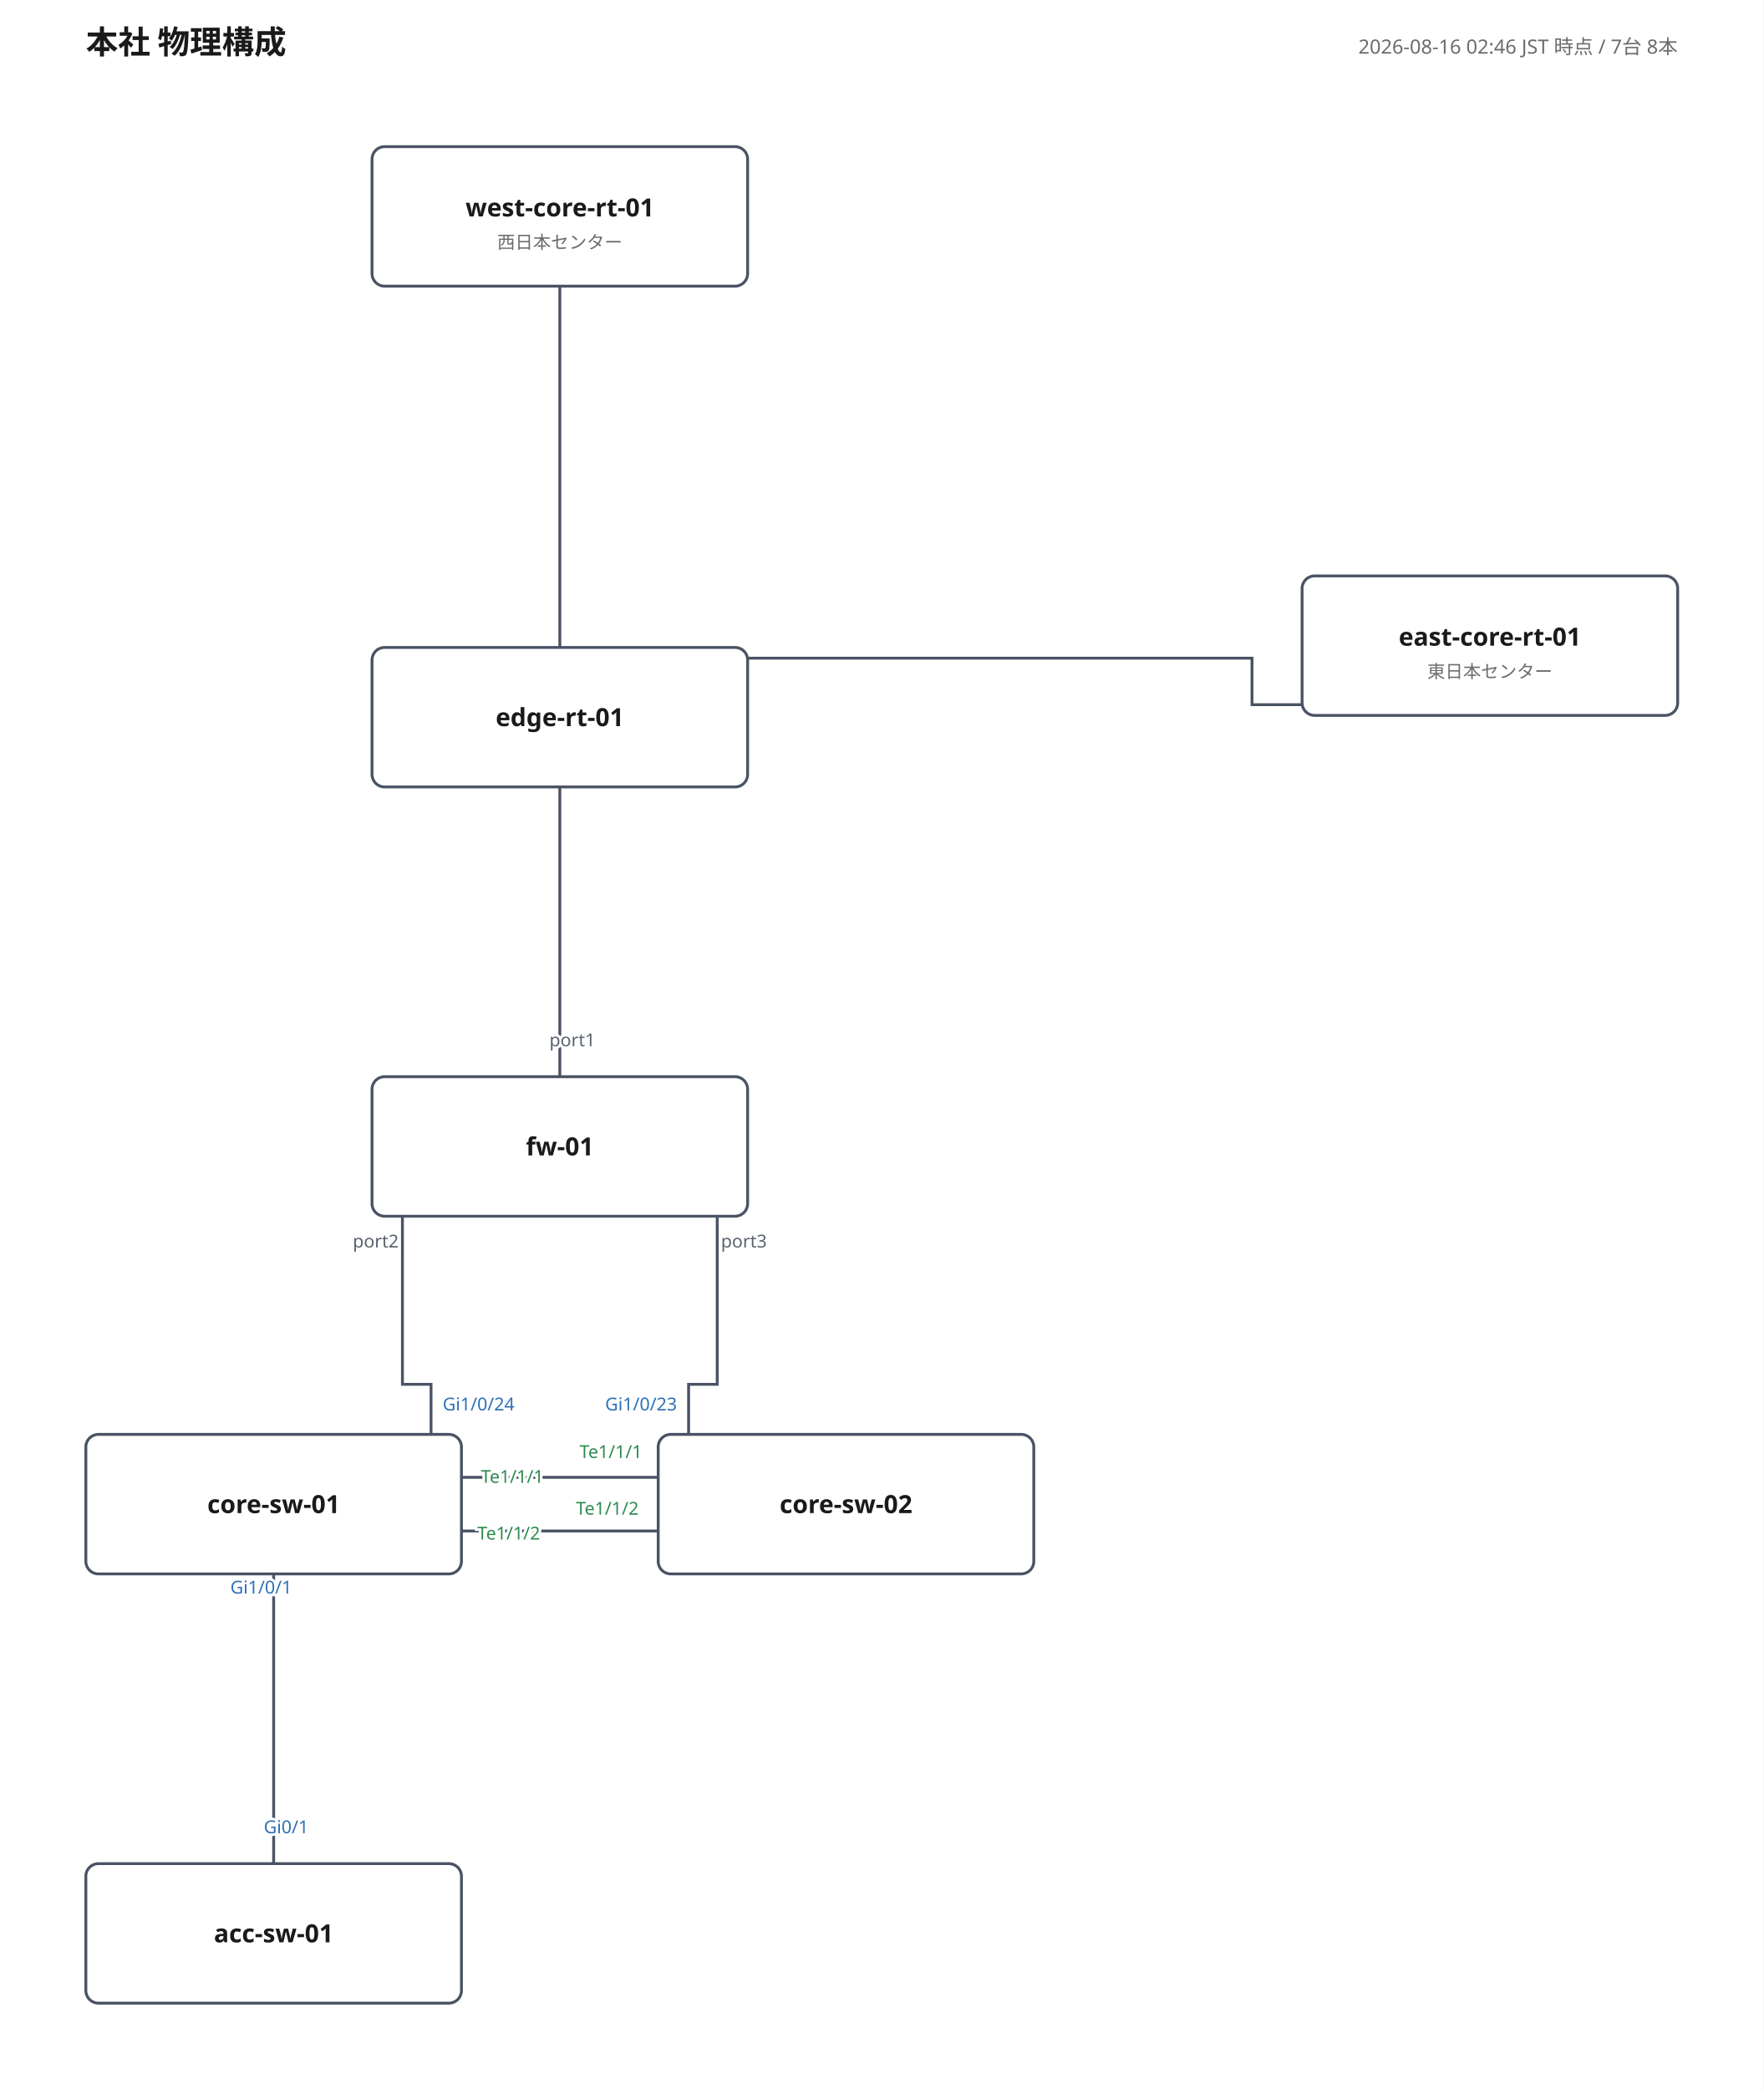
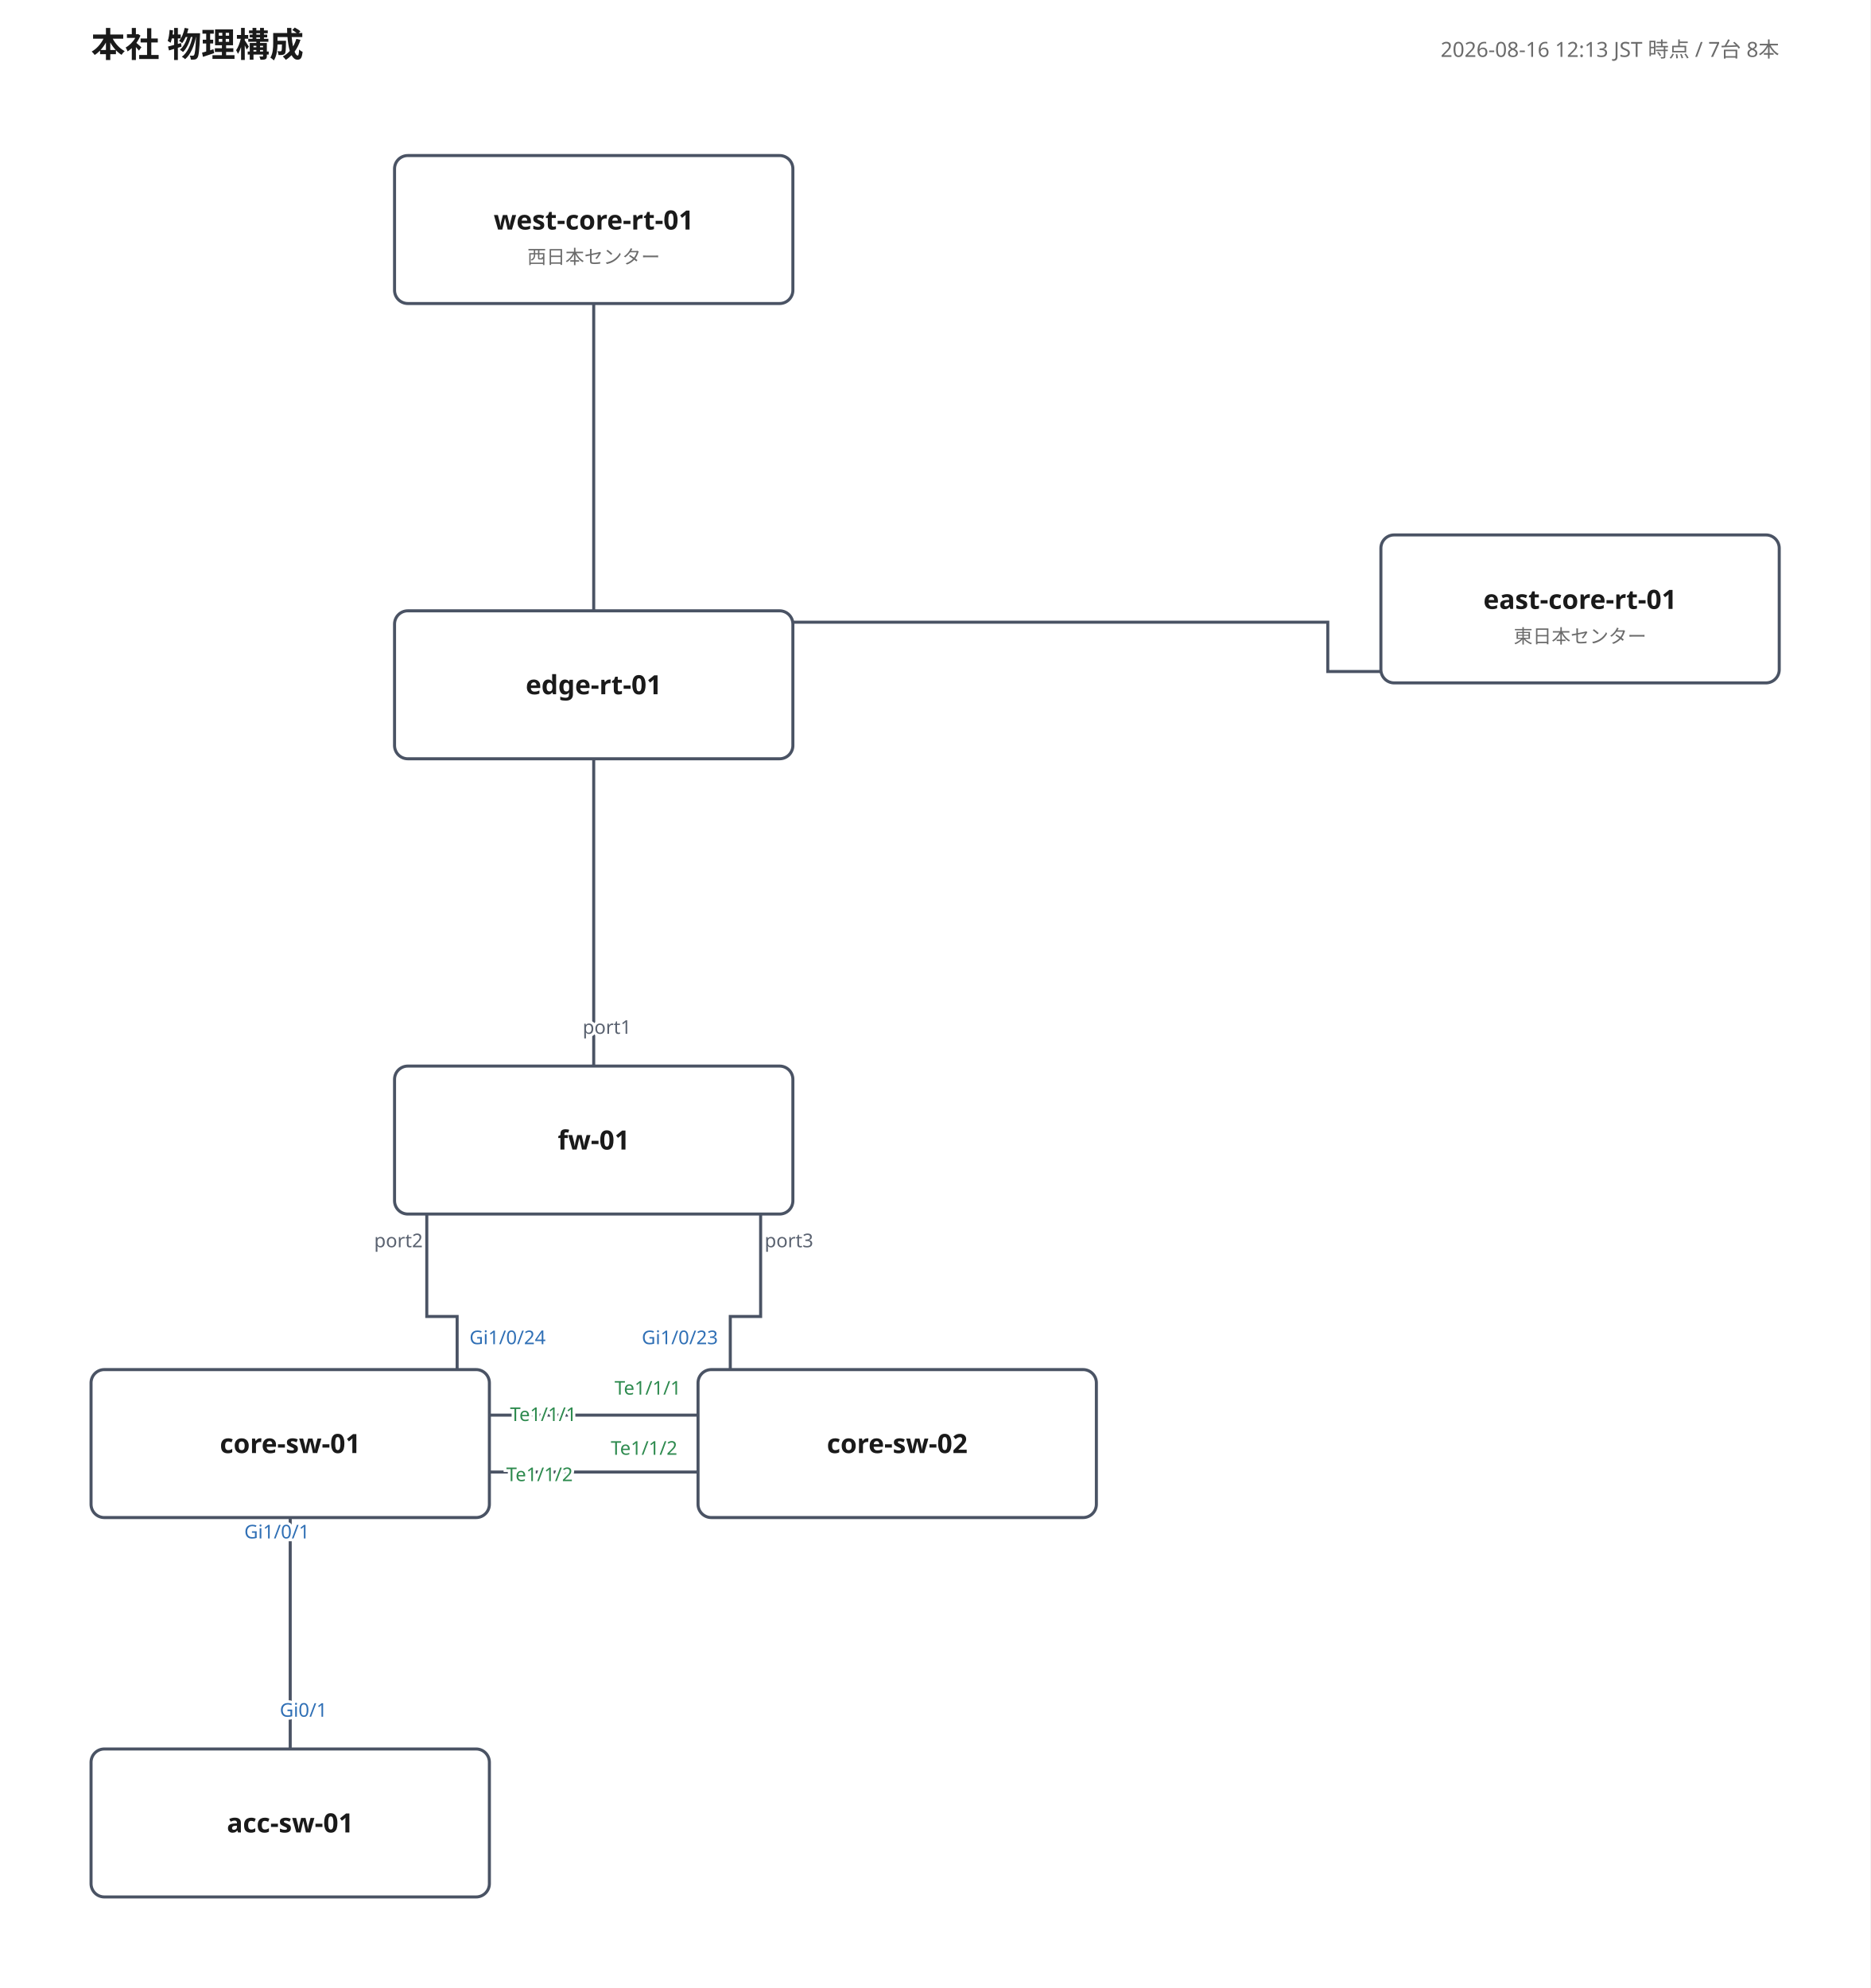
- <svg xmlns="http://www.w3.org/2000/svg" width="986" height="1168" viewBox="0 0 986 1168" font-family="'Yu Gothic', 'Hiragino Kaku Gothic ProN', Meiryo, 'Noto Sans JP', sans-serif">
+ <svg xmlns="http://www.w3.org/2000/svg" width="986" height="1048" viewBox="0 0 986 1048" font-family="'Yu Gothic', 'Hiragino Kaku Gothic ProN', Meiryo, 'Noto Sans JP', sans-serif">
  <rect width="100%" height="100%" fill="#ffffff" />
  <text x="48" y="30" font-size="18" font-weight="700" fill="#1a1a1a">本社 物理構成</text>
-   <text x="938" y="30" font-size="11" fill="#6b6b6b" text-anchor="end">2026-08-16 02:46 JST 時点 / 7台 8本</text>
-   <polyline points="313,440 313,602" fill="none" stroke="#4a5364" stroke-width="1.6" />
-   <text class="port-label" x="306.0" y="451.0" font-size="10" fill="#2f6fb5" text-anchor="middle" paint-order="stroke" stroke="#ffffff" stroke-width="3" />
-   <text class="port-label" x="320.0" y="585.0" font-size="10" fill="#5a6270" text-anchor="middle" paint-order="stroke" stroke="#ffffff" stroke-width="3">port1</text>
-   <polyline points="225,680 225,774 241,774 241,802" fill="none" stroke="#4a5364" stroke-width="1.6" />
-   <text class="port-label" x="222.9" y="697.5" font-size="10" fill="#5a6270" text-anchor="end" paint-order="stroke" stroke="#ffffff" stroke-width="3">port2</text>
-   <text class="port-label" x="247.5" y="788.6" font-size="10" fill="#2f6fb5" text-anchor="start" paint-order="stroke" stroke="#ffffff" stroke-width="3">Gi1/0/24</text>
-   <polyline points="401,680 401,774 385,774 385,802" fill="none" stroke="#4a5364" stroke-width="1.6" />
-   <text class="port-label" x="403.1" y="697.5" font-size="10" fill="#5a6270" text-anchor="start" paint-order="stroke" stroke="#ffffff" stroke-width="3">port3</text>
-   <text class="port-label" x="378.5" y="788.6" font-size="10" fill="#2f6fb5" text-anchor="end" paint-order="stroke" stroke="#ffffff" stroke-width="3">Gi1/0/23</text>
-   <polyline points="258,826 368,826" fill="none" stroke="#4a5364" stroke-width="1.6" />
-   <text class="port-label" x="268.9" y="829.1" font-size="10" fill="#2d8a4e" text-anchor="start" paint-order="stroke" stroke="#ffffff" stroke-width="3">Te1/1/1</text>
-   <text class="port-label" x="359.1" y="815.2" font-size="10" fill="#2d8a4e" text-anchor="end" paint-order="stroke" stroke="#ffffff" stroke-width="3">Te1/1/1</text>
-   <polyline points="258,856 368,856" fill="none" stroke="#4a5364" stroke-width="1.6" />
-   <text class="port-label" x="266.9" y="860.8" font-size="10" fill="#2d8a4e" text-anchor="start" paint-order="stroke" stroke="#ffffff" stroke-width="3">Te1/1/2</text>
-   <text class="port-label" x="357.1" y="846.9" font-size="10" fill="#2d8a4e" text-anchor="end" paint-order="stroke" stroke="#ffffff" stroke-width="3">Te1/1/2</text>
-   <polyline points="153,880 153,1042" fill="none" stroke="#4a5364" stroke-width="1.6" />
-   <text class="port-label" x="146.0" y="891.0" font-size="10" fill="#2f6fb5" text-anchor="middle" paint-order="stroke" stroke="#ffffff" stroke-width="3">Gi1/0/1</text>
-   <text class="port-label" x="160.0" y="1025.0" font-size="10" fill="#2f6fb5" text-anchor="middle" paint-order="stroke" stroke="#ffffff" stroke-width="3">Gi0/1</text>
-   <polyline points="418,368 700,368 700,394 728,394" fill="none" stroke="#4a5364" stroke-width="1.6" />
-   <text class="port-label" x="429.6" y="368.9" font-size="10" fill="#2f6fb5" text-anchor="start" paint-order="stroke" stroke="#ffffff" stroke-width="3" />
-   <text class="port-label" x="716.4" y="387.1" font-size="10" fill="#2f6fb5" text-anchor="end" paint-order="stroke" stroke="#ffffff" stroke-width="3" />
-   <polyline points="313,362 313,160" fill="none" stroke="#4a5364" stroke-width="1.6" />
-   <text class="port-label" x="320.0" y="345.0" font-size="10" fill="#2f6fb5" text-anchor="middle" paint-order="stroke" stroke="#ffffff" stroke-width="3" />
+   <text x="938" y="30" font-size="11" fill="#6b6b6b" text-anchor="end">2026-08-16 12:13 JST 時点 / 7台 8本</text>
+   <polyline points="313,400 313,562" fill="none" stroke="#4a5364" stroke-width="1.6" />
+   <text class="port-label" x="306.0" y="411.0" font-size="10" fill="#2f6fb5" text-anchor="middle" paint-order="stroke" stroke="#ffffff" stroke-width="3" />
+   <text class="port-label" x="320.0" y="545.0" font-size="10" fill="#5a6270" text-anchor="middle" paint-order="stroke" stroke="#ffffff" stroke-width="3">port1</text>
+   <polyline points="225,640 225,694 241,694 241,722" fill="none" stroke="#4a5364" stroke-width="1.6" />
+   <text class="port-label" x="222.9" y="657.5" font-size="10" fill="#5a6270" text-anchor="end" paint-order="stroke" stroke="#ffffff" stroke-width="3">port2</text>
+   <text class="port-label" x="247.5" y="708.6" font-size="10" fill="#2f6fb5" text-anchor="start" paint-order="stroke" stroke="#ffffff" stroke-width="3">Gi1/0/24</text>
+   <polyline points="401,640 401,694 385,694 385,722" fill="none" stroke="#4a5364" stroke-width="1.6" />
+   <text class="port-label" x="403.1" y="657.5" font-size="10" fill="#5a6270" text-anchor="start" paint-order="stroke" stroke="#ffffff" stroke-width="3">port3</text>
+   <text class="port-label" x="378.5" y="708.6" font-size="10" fill="#2f6fb5" text-anchor="end" paint-order="stroke" stroke="#ffffff" stroke-width="3">Gi1/0/23</text>
+   <polyline points="258,746 368,746" fill="none" stroke="#4a5364" stroke-width="1.6" />
+   <text class="port-label" x="268.9" y="749.1" font-size="10" fill="#2d8a4e" text-anchor="start" paint-order="stroke" stroke="#ffffff" stroke-width="3">Te1/1/1</text>
+   <text class="port-label" x="359.1" y="735.2" font-size="10" fill="#2d8a4e" text-anchor="end" paint-order="stroke" stroke="#ffffff" stroke-width="3">Te1/1/1</text>
+   <polyline points="258,776 368,776" fill="none" stroke="#4a5364" stroke-width="1.6" />
+   <text class="port-label" x="266.9" y="780.8" font-size="10" fill="#2d8a4e" text-anchor="start" paint-order="stroke" stroke="#ffffff" stroke-width="3">Te1/1/2</text>
+   <text class="port-label" x="357.1" y="766.9" font-size="10" fill="#2d8a4e" text-anchor="end" paint-order="stroke" stroke="#ffffff" stroke-width="3">Te1/1/2</text>
+   <polyline points="153,800 153,922" fill="none" stroke="#4a5364" stroke-width="1.6" />
+   <text class="port-label" x="146.0" y="811.0" font-size="10" fill="#2f6fb5" text-anchor="middle" paint-order="stroke" stroke="#ffffff" stroke-width="3">Gi1/0/1</text>
+   <text class="port-label" x="160.0" y="905.0" font-size="10" fill="#2f6fb5" text-anchor="middle" paint-order="stroke" stroke="#ffffff" stroke-width="3">Gi0/1</text>
+   <polyline points="418,328 700,328 700,354 728,354" fill="none" stroke="#4a5364" stroke-width="1.6" />
+   <text class="port-label" x="429.6" y="328.9" font-size="10" fill="#2f6fb5" text-anchor="start" paint-order="stroke" stroke="#ffffff" stroke-width="3" />
+   <text class="port-label" x="716.4" y="347.1" font-size="10" fill="#2f6fb5" text-anchor="end" paint-order="stroke" stroke="#ffffff" stroke-width="3" />
+   <polyline points="313,322 313,160" fill="none" stroke="#4a5364" stroke-width="1.6" />
+   <text class="port-label" x="320.0" y="305.0" font-size="10" fill="#2f6fb5" text-anchor="middle" paint-order="stroke" stroke="#ffffff" stroke-width="3" />
  <text class="port-label" x="306.0" y="171.0" font-size="10" fill="#2f6fb5" text-anchor="middle" paint-order="stroke" stroke="#ffffff" stroke-width="3" />
  <g>
-     <rect x="208" y="362" width="210" height="78" rx="7" fill="#ffffff" stroke="#4a5364" stroke-width="1.6" />
-     <text x="313" y="406" font-size="14" font-weight="700" fill="#1a1a1a" text-anchor="middle">edge-rt-01</text>
+     <rect x="208" y="322" width="210" height="78" rx="7" fill="#ffffff" stroke="#4a5364" stroke-width="1.6" />
+     <text x="313" y="366" font-size="14" font-weight="700" fill="#1a1a1a" text-anchor="middle">edge-rt-01</text>
  </g>
  <g>
-     <rect x="728" y="322" width="210" height="78" rx="7" fill="#ffffff" stroke="#4a5364" stroke-width="1.6" />
-     <text x="833" y="361" font-size="14" font-weight="700" fill="#1a1a1a" text-anchor="middle">east-core-rt-01</text>
-     <text x="833" y="379" font-size="10" fill="#6b6b6b" text-anchor="middle">東日本センター</text>
+     <rect x="728" y="282" width="210" height="78" rx="7" fill="#ffffff" stroke="#4a5364" stroke-width="1.6" />
+     <text x="833" y="321" font-size="14" font-weight="700" fill="#1a1a1a" text-anchor="middle">east-core-rt-01</text>
+     <text x="833" y="339" font-size="10" fill="#6b6b6b" text-anchor="middle">東日本センター</text>
  </g>
  <g>
    <rect x="208" y="82" width="210" height="78" rx="7" fill="#ffffff" stroke="#4a5364" stroke-width="1.6" />
    <text x="313" y="121" font-size="14" font-weight="700" fill="#1a1a1a" text-anchor="middle">west-core-rt-01</text>
    <text x="313" y="139" font-size="10" fill="#6b6b6b" text-anchor="middle">西日本センター</text>
  </g>
  <g>
-     <rect x="208" y="602" width="210" height="78" rx="7" fill="#ffffff" stroke="#4a5364" stroke-width="1.6" />
-     <text x="313" y="646" font-size="14" font-weight="700" fill="#1a1a1a" text-anchor="middle">fw-01</text>
+     <rect x="208" y="562" width="210" height="78" rx="7" fill="#ffffff" stroke="#4a5364" stroke-width="1.6" />
+     <text x="313" y="606" font-size="14" font-weight="700" fill="#1a1a1a" text-anchor="middle">fw-01</text>
  </g>
  <g>
-     <rect x="48" y="802" width="210" height="78" rx="7" fill="#ffffff" stroke="#4a5364" stroke-width="1.6" />
-     <text x="153" y="846" font-size="14" font-weight="700" fill="#1a1a1a" text-anchor="middle">core-sw-01</text>
+     <rect x="48" y="722" width="210" height="78" rx="7" fill="#ffffff" stroke="#4a5364" stroke-width="1.6" />
+     <text x="153" y="766" font-size="14" font-weight="700" fill="#1a1a1a" text-anchor="middle">core-sw-01</text>
  </g>
  <g>
-     <rect x="368" y="802" width="210" height="78" rx="7" fill="#ffffff" stroke="#4a5364" stroke-width="1.6" />
-     <text x="473" y="846" font-size="14" font-weight="700" fill="#1a1a1a" text-anchor="middle">core-sw-02</text>
+     <rect x="368" y="722" width="210" height="78" rx="7" fill="#ffffff" stroke="#4a5364" stroke-width="1.6" />
+     <text x="473" y="766" font-size="14" font-weight="700" fill="#1a1a1a" text-anchor="middle">core-sw-02</text>
  </g>
  <g>
-     <rect x="48" y="1042" width="210" height="78" rx="7" fill="#ffffff" stroke="#4a5364" stroke-width="1.6" />
-     <text x="153" y="1086" font-size="14" font-weight="700" fill="#1a1a1a" text-anchor="middle">acc-sw-01</text>
+     <rect x="48" y="922" width="210" height="78" rx="7" fill="#ffffff" stroke="#4a5364" stroke-width="1.6" />
+     <text x="153" y="966" font-size="14" font-weight="700" fill="#1a1a1a" text-anchor="middle">acc-sw-01</text>
  </g>
</svg>
